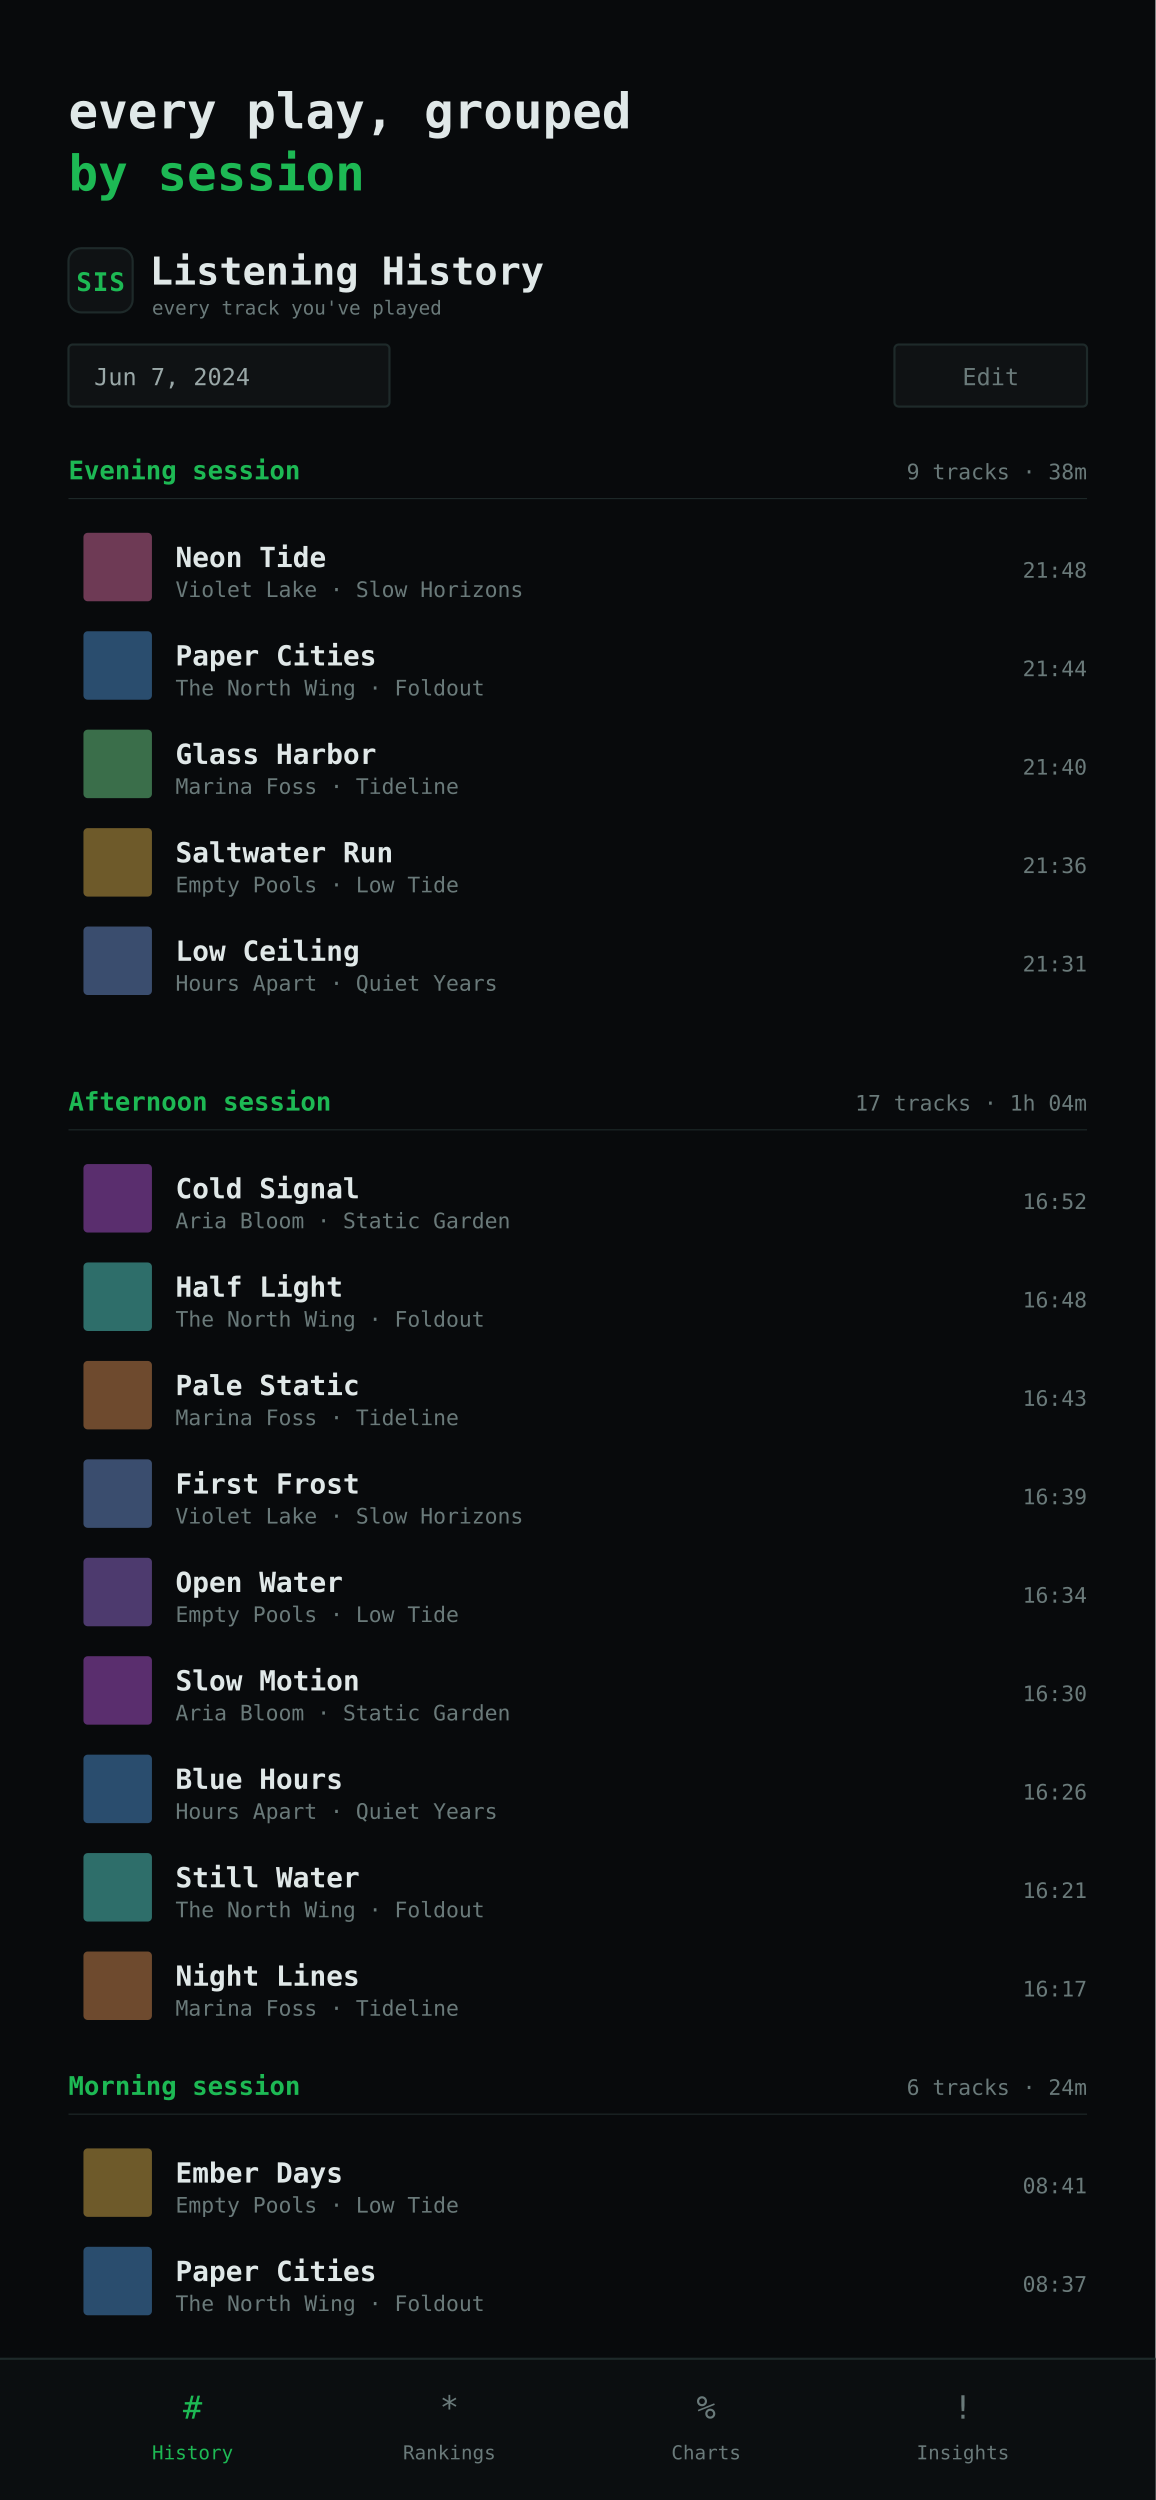
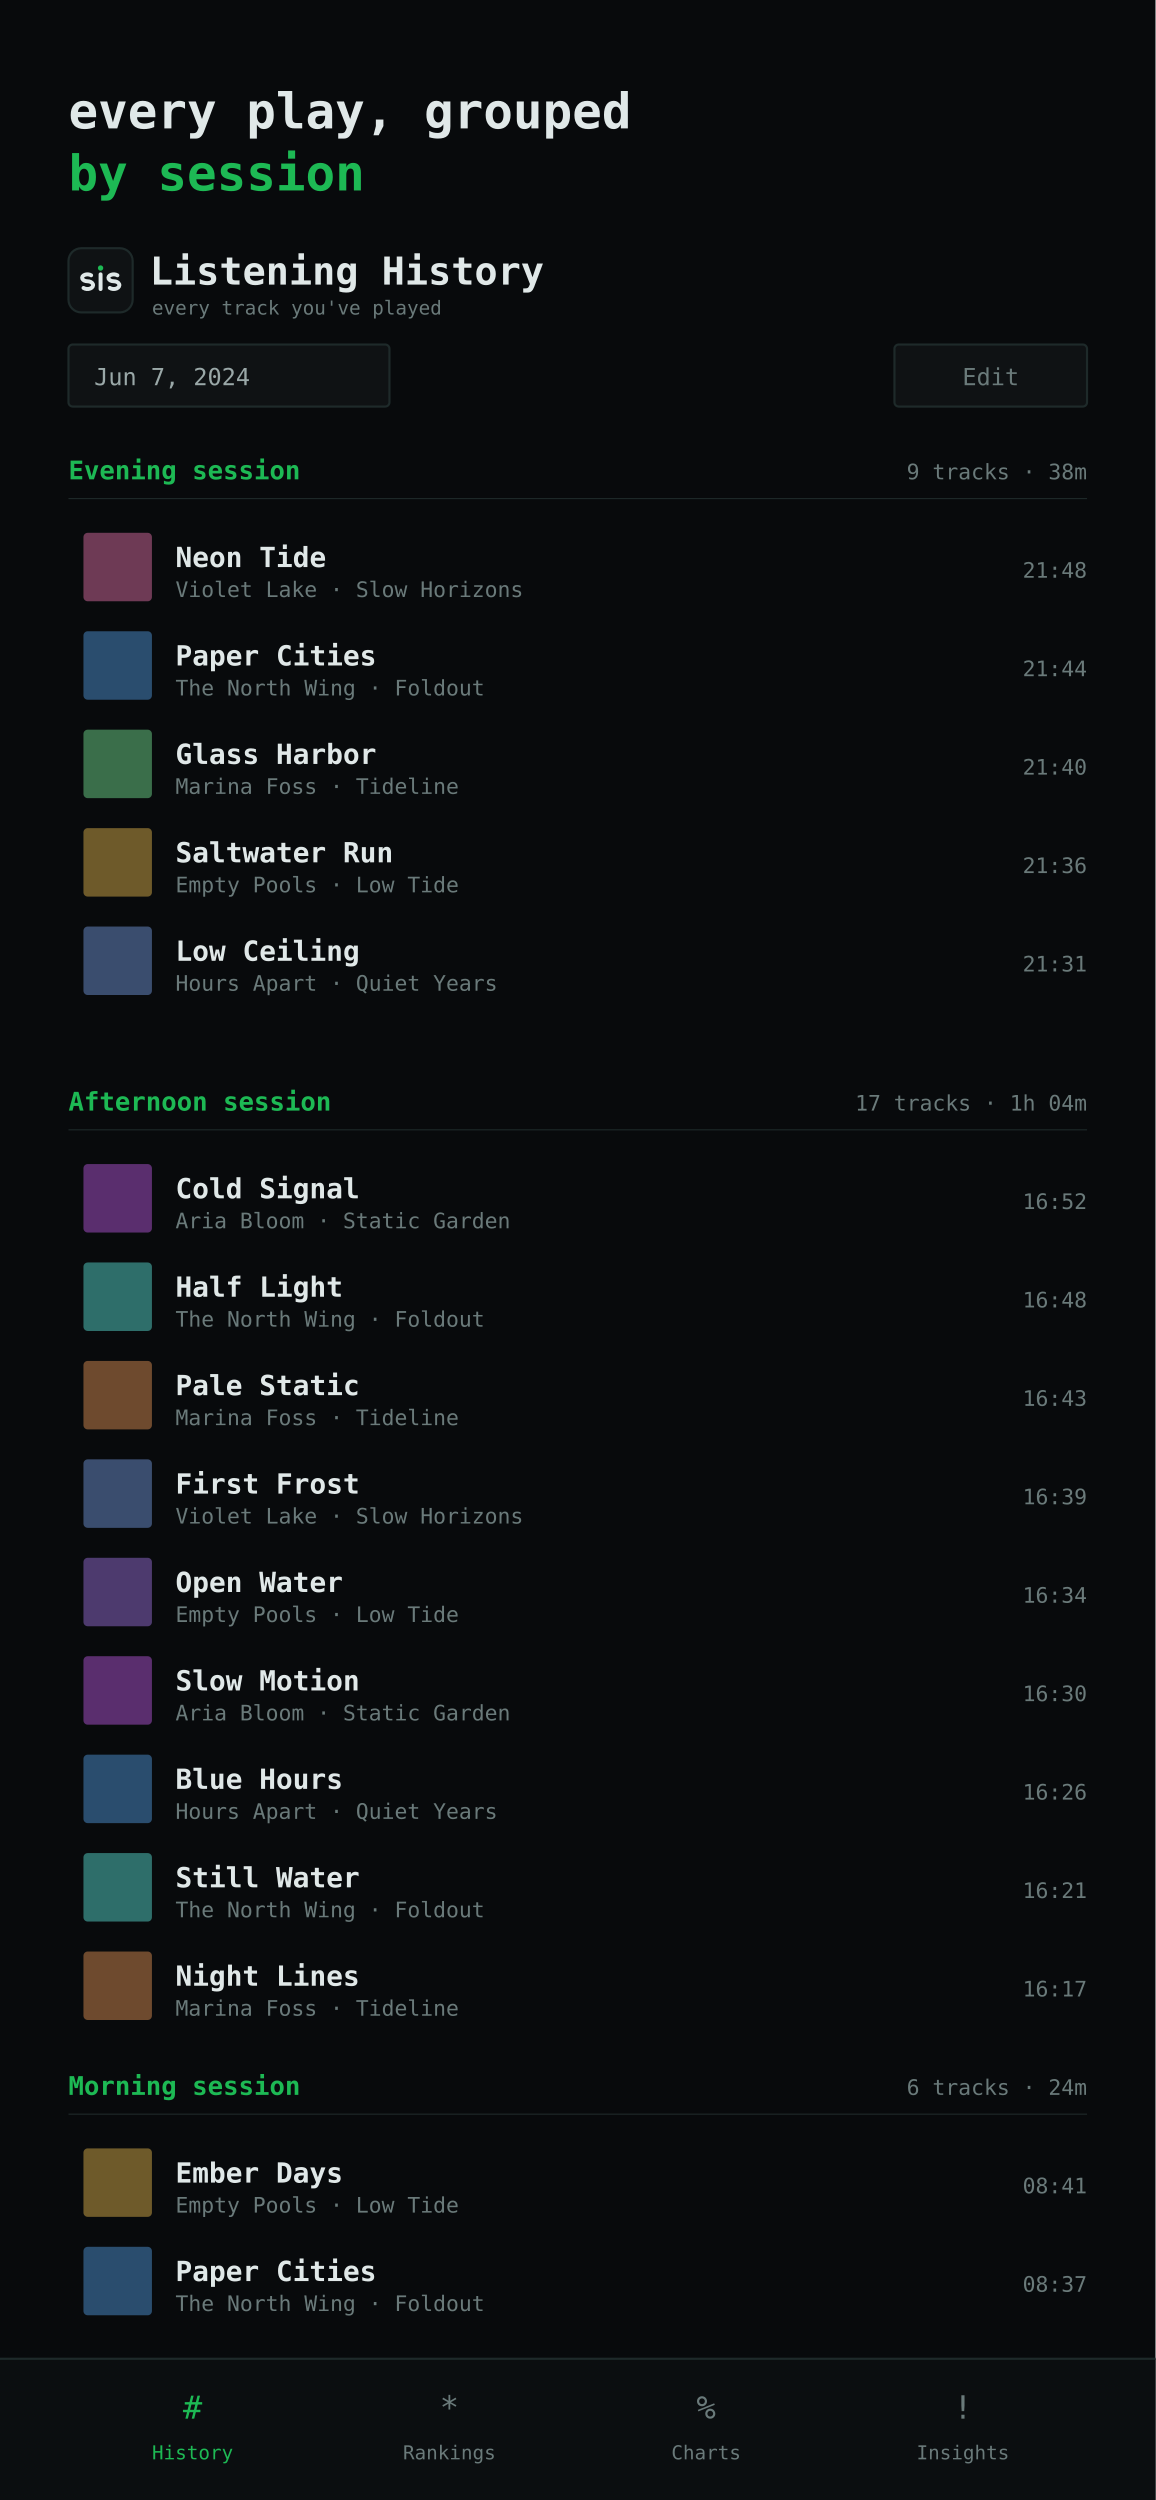
<svg xmlns="http://www.w3.org/2000/svg" width="1284" height="2778" viewBox="0 0 1080 2336.64" font-family="DejaVu Sans Mono, monospace">
  <rect width="1080" height="2336.64" fill="#080a0c" />
  <text x="64" y="120" font-size="46" font-weight="700" fill="#e0e8e8">every play, grouped</text>
  <text x="64" y="178" font-size="46" font-weight="700" fill="#1db954">by session</text>
  <g transform="translate(0,232)">
    <rect x="64" y="0" width="60" height="60" rx="12" fill="#0f1214" stroke="#1e2a2a" stroke-width="2" />
-     <text x="94" y="40" font-size="24" font-weight="700" letter-spacing="1" fill="#1db954" text-anchor="middle">SIS</text>
+     <g transform="translate(74.59 16) scale(0.2641) translate(0 -16.12)">
+       <path d="M40.06 51.43A18.8 12.22 0 1 0 27 72.44A20 13.78 0 1 1 13.11 96.13M73.5 100V48M133.06 51.43A18.8 12.22 0 1 0 120 72.44A20 13.78 0 1 1 106.11 96.13" fill="none" stroke="#e0e8e8" stroke-width="14" stroke-linecap="round" stroke-linejoin="round" />
+       <circle cx="73.5" cy="25.62" r="9.5" fill="#1db954" />
+     </g>
    <text x="140" y="34" font-size="36" font-weight="700" fill="#e0e8e8">Listening History</text>
    <text x="142" y="62" font-size="18" fill="#6a7a7a">every track you've played</text>
  </g>
  <g transform="translate(64,322)">
    <rect x="0" y="0" width="300" height="58" rx="4" fill="#0f1214" stroke="#1e2a2a" stroke-width="2" />
    <text x="24" y="38" font-size="22" fill="#9aa8a8">Jun 7, 2024</text>
    <rect x="772" y="0" width="180" height="58" rx="4" fill="#0f1214" stroke="#1e2a2a" stroke-width="2" />
    <text x="862" y="38" font-size="22" fill="#6a7a7a" text-anchor="middle">Edit</text>
  </g>
  <g transform="translate(64,420)">
    <text x="0" y="28" font-size="24" font-weight="700" fill="#1db954">Evening session</text>
    <text x="952" y="28" font-size="20" fill="#6a7a7a" text-anchor="end">9 tracks · 38m</text>
    <line x1="0" y1="46" x2="952" y2="46" stroke="#1e2a2a" stroke-width="1" />
  </g>
  <g transform="translate(64,484)">
    <g>
      <rect x="14" y="14" width="64" height="64" rx="4" fill="#6e3a55" />
      <text x="100" y="46" font-size="26" font-weight="700" fill="#e0e8e8">Neon Tide</text>
      <text x="100" y="74" font-size="20" fill="#6a7a7a">Violet Lake · Slow Horizons</text>
      <text x="952" y="56" font-size="20" fill="#6a7a7a" text-anchor="end">21:48</text>
    </g>
    <g transform="translate(0,92)">
      <rect x="14" y="14" width="64" height="64" rx="4" fill="#2a4d6e" />
      <text x="100" y="46" font-size="26" font-weight="700" fill="#e0e8e8">Paper Cities</text>
      <text x="100" y="74" font-size="20" fill="#6a7a7a">The North Wing · Foldout</text>
      <text x="952" y="56" font-size="20" fill="#6a7a7a" text-anchor="end">21:44</text>
    </g>
    <g transform="translate(0,184)">
      <rect x="14" y="14" width="64" height="64" rx="4" fill="#3a6e4a" />
      <text x="100" y="46" font-size="26" font-weight="700" fill="#e0e8e8">Glass Harbor</text>
      <text x="100" y="74" font-size="20" fill="#6a7a7a">Marina Foss · Tideline</text>
      <text x="952" y="56" font-size="20" fill="#6a7a7a" text-anchor="end">21:40</text>
    </g>
    <g transform="translate(0,276)">
      <rect x="14" y="14" width="64" height="64" rx="4" fill="#6e5a2a" />
      <text x="100" y="46" font-size="26" font-weight="700" fill="#e0e8e8">Saltwater Run</text>
      <text x="100" y="74" font-size="20" fill="#6a7a7a">Empty Pools · Low Tide</text>
      <text x="952" y="56" font-size="20" fill="#6a7a7a" text-anchor="end">21:36</text>
    </g>
    <g transform="translate(0,368)">
      <rect x="14" y="14" width="64" height="64" rx="4" fill="#3a4d6e" />
      <text x="100" y="46" font-size="26" font-weight="700" fill="#e0e8e8">Low Ceiling</text>
      <text x="100" y="74" font-size="20" fill="#6a7a7a">Hours Apart · Quiet Years</text>
      <text x="952" y="56" font-size="20" fill="#6a7a7a" text-anchor="end">21:31</text>
    </g>
  </g>
  <g transform="translate(64,1010)">
    <text x="0" y="28" font-size="24" font-weight="700" fill="#1db954">Afternoon session</text>
    <text x="952" y="28" font-size="20" fill="#6a7a7a" text-anchor="end">17 tracks · 1h 04m</text>
    <line x1="0" y1="46" x2="952" y2="46" stroke="#1e2a2a" stroke-width="1" />
  </g>
  <g transform="translate(64,1074)">
    <g>
      <rect x="14" y="14" width="64" height="64" rx="4" fill="#5a2e6e" />
      <text x="100" y="46" font-size="26" font-weight="700" fill="#e0e8e8">Cold Signal</text>
      <text x="100" y="74" font-size="20" fill="#6a7a7a">Aria Bloom · Static Garden</text>
      <text x="952" y="56" font-size="20" fill="#6a7a7a" text-anchor="end">16:52</text>
    </g>
    <g transform="translate(0,92)">
      <rect x="14" y="14" width="64" height="64" rx="4" fill="#2e6e6a" />
      <text x="100" y="46" font-size="26" font-weight="700" fill="#e0e8e8">Half Light</text>
      <text x="100" y="74" font-size="20" fill="#6a7a7a">The North Wing · Foldout</text>
      <text x="952" y="56" font-size="20" fill="#6a7a7a" text-anchor="end">16:48</text>
    </g>
    <g transform="translate(0,184)">
      <rect x="14" y="14" width="64" height="64" rx="4" fill="#6e4a2e" />
      <text x="100" y="46" font-size="26" font-weight="700" fill="#e0e8e8">Pale Static</text>
      <text x="100" y="74" font-size="20" fill="#6a7a7a">Marina Foss · Tideline</text>
      <text x="952" y="56" font-size="20" fill="#6a7a7a" text-anchor="end">16:43</text>
    </g>
    <g transform="translate(0,276)">
      <rect x="14" y="14" width="64" height="64" rx="4" fill="#3a4d6e" />
      <text x="100" y="46" font-size="26" font-weight="700" fill="#e0e8e8">First Frost</text>
      <text x="100" y="74" font-size="20" fill="#6a7a7a">Violet Lake · Slow Horizons</text>
      <text x="952" y="56" font-size="20" fill="#6a7a7a" text-anchor="end">16:39</text>
    </g>
    <g transform="translate(0,368)">
      <rect x="14" y="14" width="64" height="64" rx="4" fill="#4d3a6e" />
      <text x="100" y="46" font-size="26" font-weight="700" fill="#e0e8e8">Open Water</text>
      <text x="100" y="74" font-size="20" fill="#6a7a7a">Empty Pools · Low Tide</text>
      <text x="952" y="56" font-size="20" fill="#6a7a7a" text-anchor="end">16:34</text>
    </g>
    <g transform="translate(0,460)">
      <rect x="14" y="14" width="64" height="64" rx="4" fill="#5a2e6e" />
      <text x="100" y="46" font-size="26" font-weight="700" fill="#e0e8e8">Slow Motion</text>
      <text x="100" y="74" font-size="20" fill="#6a7a7a">Aria Bloom · Static Garden</text>
      <text x="952" y="56" font-size="20" fill="#6a7a7a" text-anchor="end">16:30</text>
    </g>
    <g transform="translate(0,552)">
      <rect x="14" y="14" width="64" height="64" rx="4" fill="#2a4d6e" />
      <text x="100" y="46" font-size="26" font-weight="700" fill="#e0e8e8">Blue Hours</text>
      <text x="100" y="74" font-size="20" fill="#6a7a7a">Hours Apart · Quiet Years</text>
      <text x="952" y="56" font-size="20" fill="#6a7a7a" text-anchor="end">16:26</text>
    </g>
    <g transform="translate(0,644)">
      <rect x="14" y="14" width="64" height="64" rx="4" fill="#2e6e6a" />
      <text x="100" y="46" font-size="26" font-weight="700" fill="#e0e8e8">Still Water</text>
      <text x="100" y="74" font-size="20" fill="#6a7a7a">The North Wing · Foldout</text>
      <text x="952" y="56" font-size="20" fill="#6a7a7a" text-anchor="end">16:21</text>
    </g>
    <g transform="translate(0,736)">
      <rect x="14" y="14" width="64" height="64" rx="4" fill="#6e4a2e" />
      <text x="100" y="46" font-size="26" font-weight="700" fill="#e0e8e8">Night Lines</text>
      <text x="100" y="74" font-size="20" fill="#6a7a7a">Marina Foss · Tideline</text>
      <text x="952" y="56" font-size="20" fill="#6a7a7a" text-anchor="end">16:17</text>
    </g>
  </g>
  <g transform="translate(64,1930)">
    <text x="0" y="28" font-size="24" font-weight="700" fill="#1db954">Morning session</text>
    <text x="952" y="28" font-size="20" fill="#6a7a7a" text-anchor="end">6 tracks · 24m</text>
    <line x1="0" y1="46" x2="952" y2="46" stroke="#1e2a2a" stroke-width="1" />
  </g>
  <g transform="translate(64,1994)">
    <g transform="translate(0,0)">
      <rect x="14" y="14" width="64" height="64" rx="4" fill="#6e5a2a" />
      <text x="100" y="46" font-size="26" font-weight="700" fill="#e0e8e8">Ember Days</text>
      <text x="100" y="74" font-size="20" fill="#6a7a7a">Empty Pools · Low Tide</text>
      <text x="952" y="56" font-size="20" fill="#6a7a7a" text-anchor="end">08:41</text>
    </g>
    <g transform="translate(0,92)">
      <rect x="14" y="14" width="64" height="64" rx="4" fill="#2a4d6e" />
      <text x="100" y="46" font-size="26" font-weight="700" fill="#e0e8e8">Paper Cities</text>
      <text x="100" y="74" font-size="20" fill="#6a7a7a">The North Wing · Foldout</text>
      <text x="952" y="56" font-size="20" fill="#6a7a7a" text-anchor="end">08:37</text>
    </g>
  </g>
  <g transform="translate(0,2204.64)">
    <rect x="0" y="0" width="1080" height="132" fill="#0b0e10" />
    <line x1="0" y1="0" x2="1080" y2="0" stroke="#1e2a2a" stroke-width="2" />
    <g text-anchor="middle">
      <text x="180" y="56" font-size="30" fill="#1db954">#</text>
      <text x="180" y="94" font-size="18" fill="#1db954">History</text>
      <text x="420" y="56" font-size="30" fill="#6a7a7a">*</text>
      <text x="420" y="94" font-size="18" fill="#6a7a7a">Rankings</text>
      <text x="660" y="56" font-size="30" fill="#6a7a7a">%</text>
      <text x="660" y="94" font-size="18" fill="#6a7a7a">Charts</text>
      <text x="900" y="56" font-size="30" fill="#6a7a7a">!</text>
      <text x="900" y="94" font-size="18" fill="#6a7a7a">Insights</text>
    </g>
  </g>
</svg>
